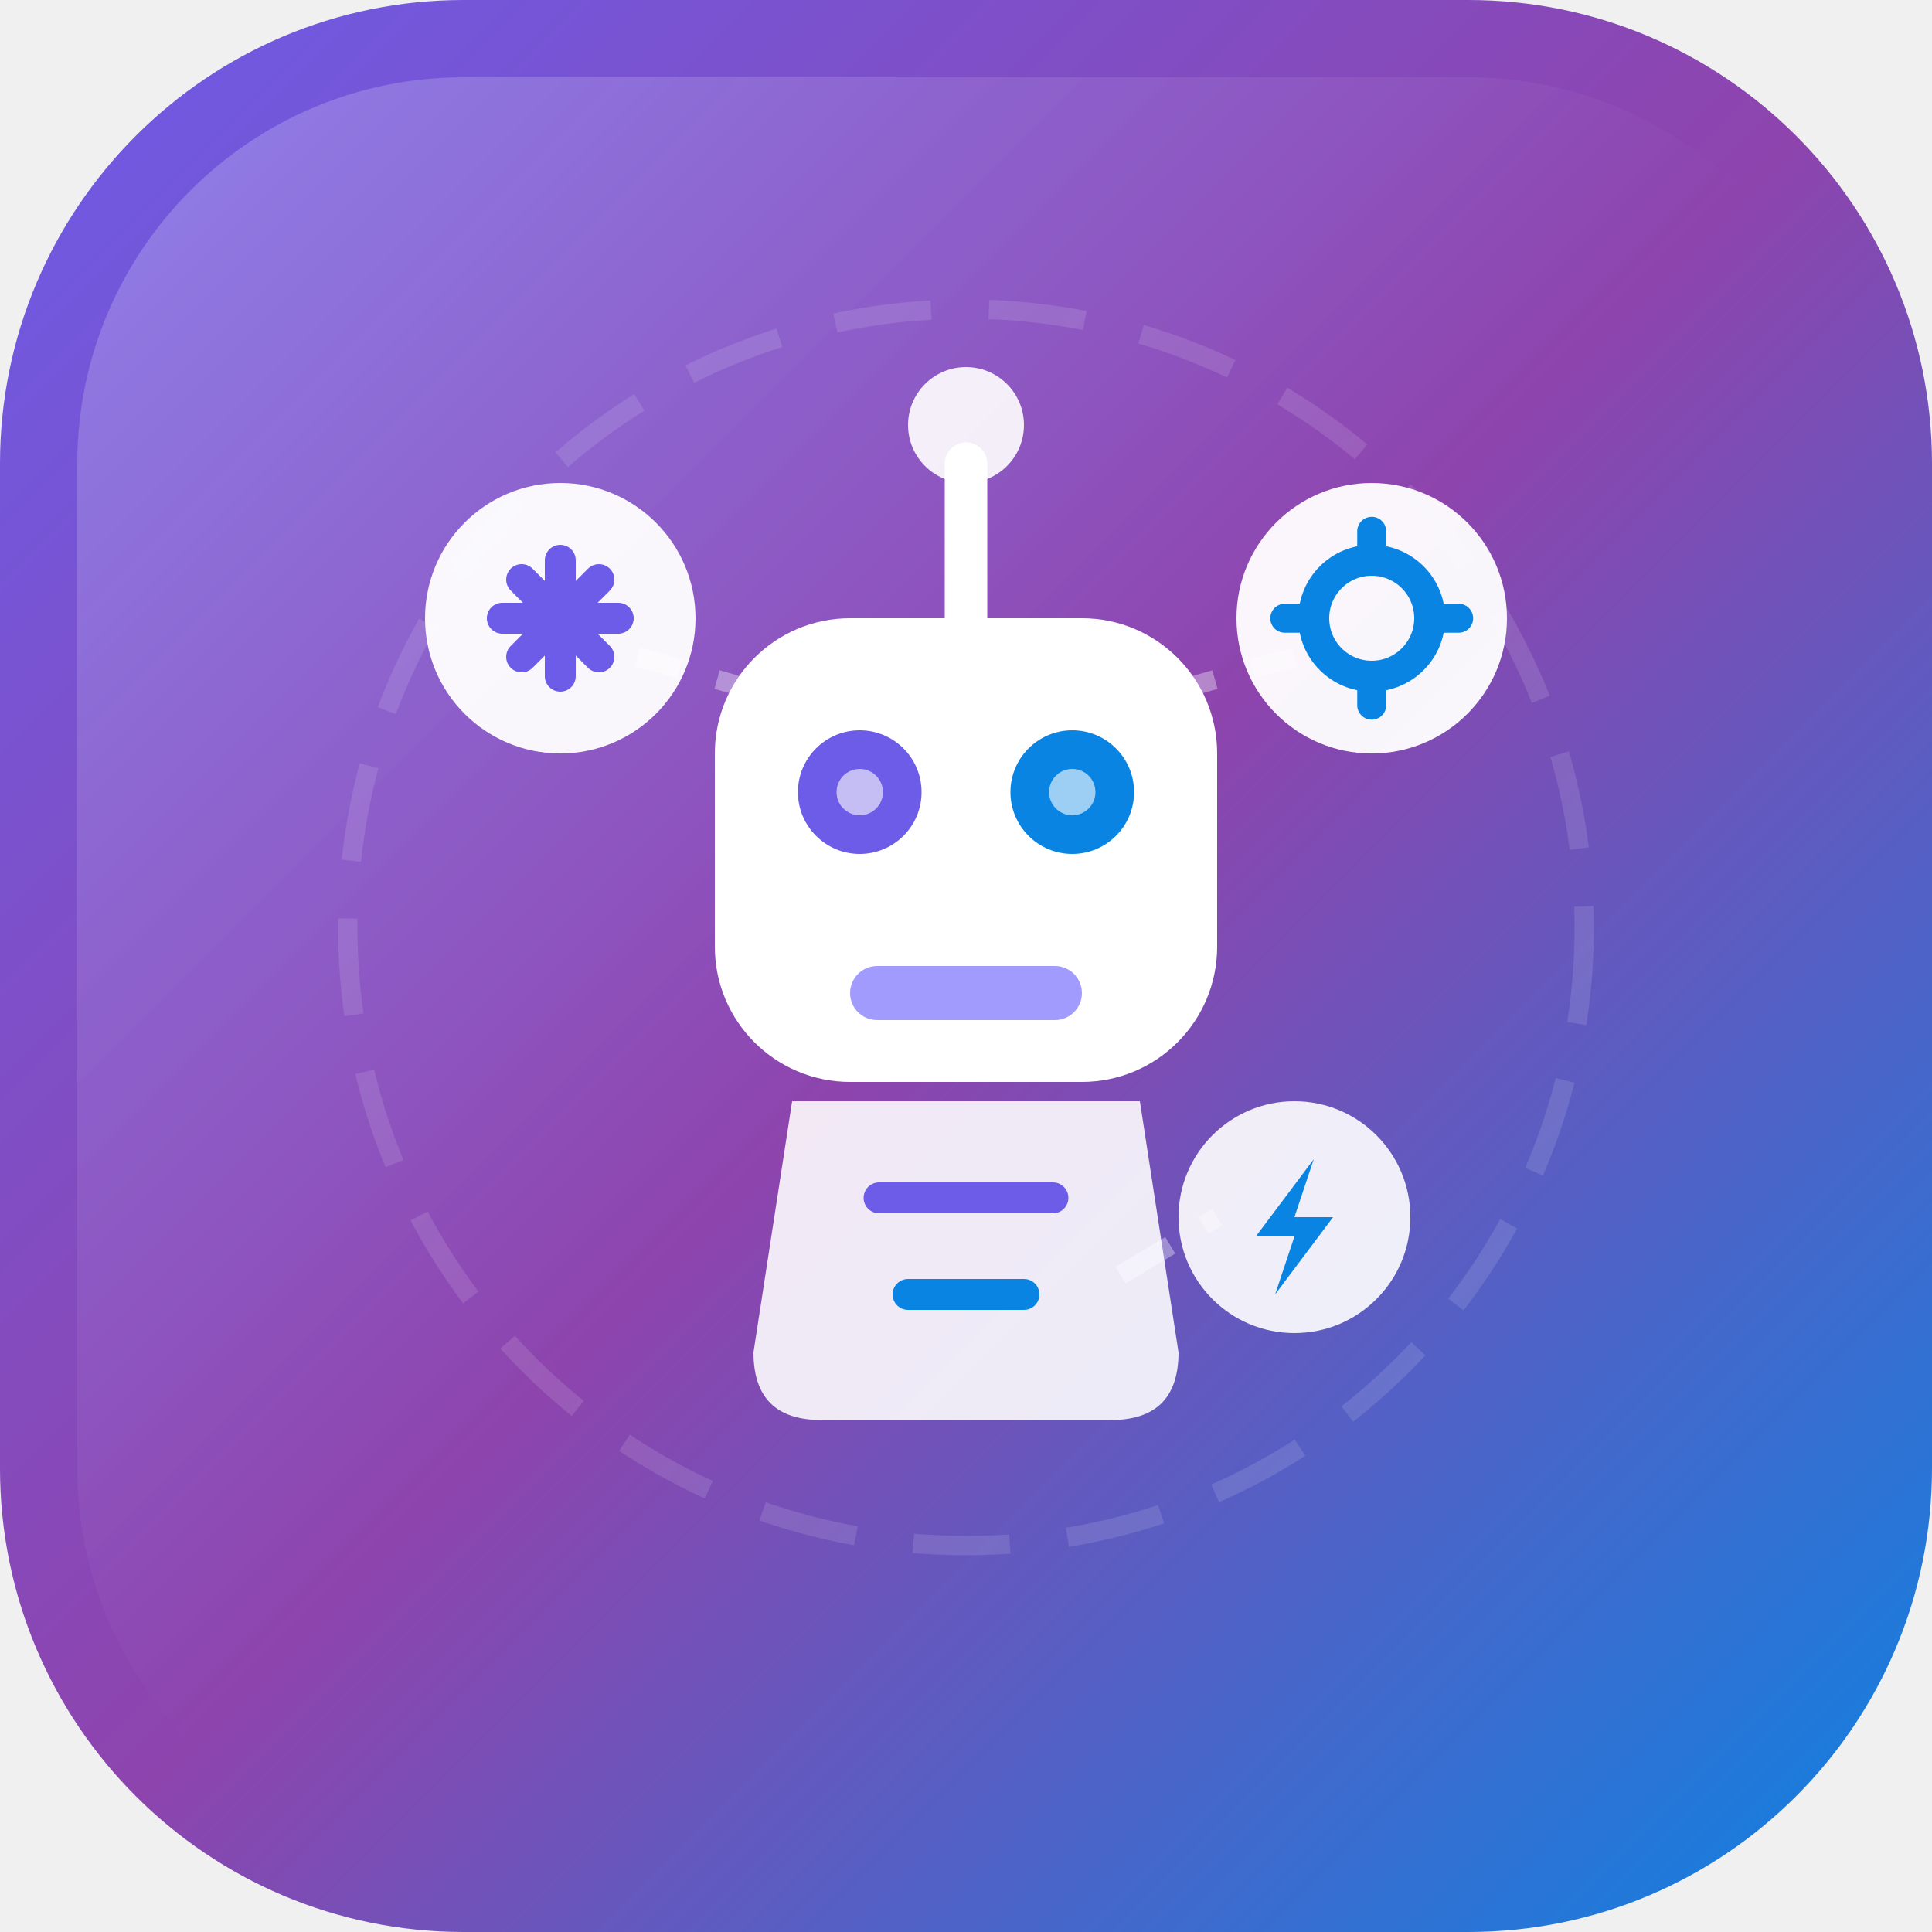
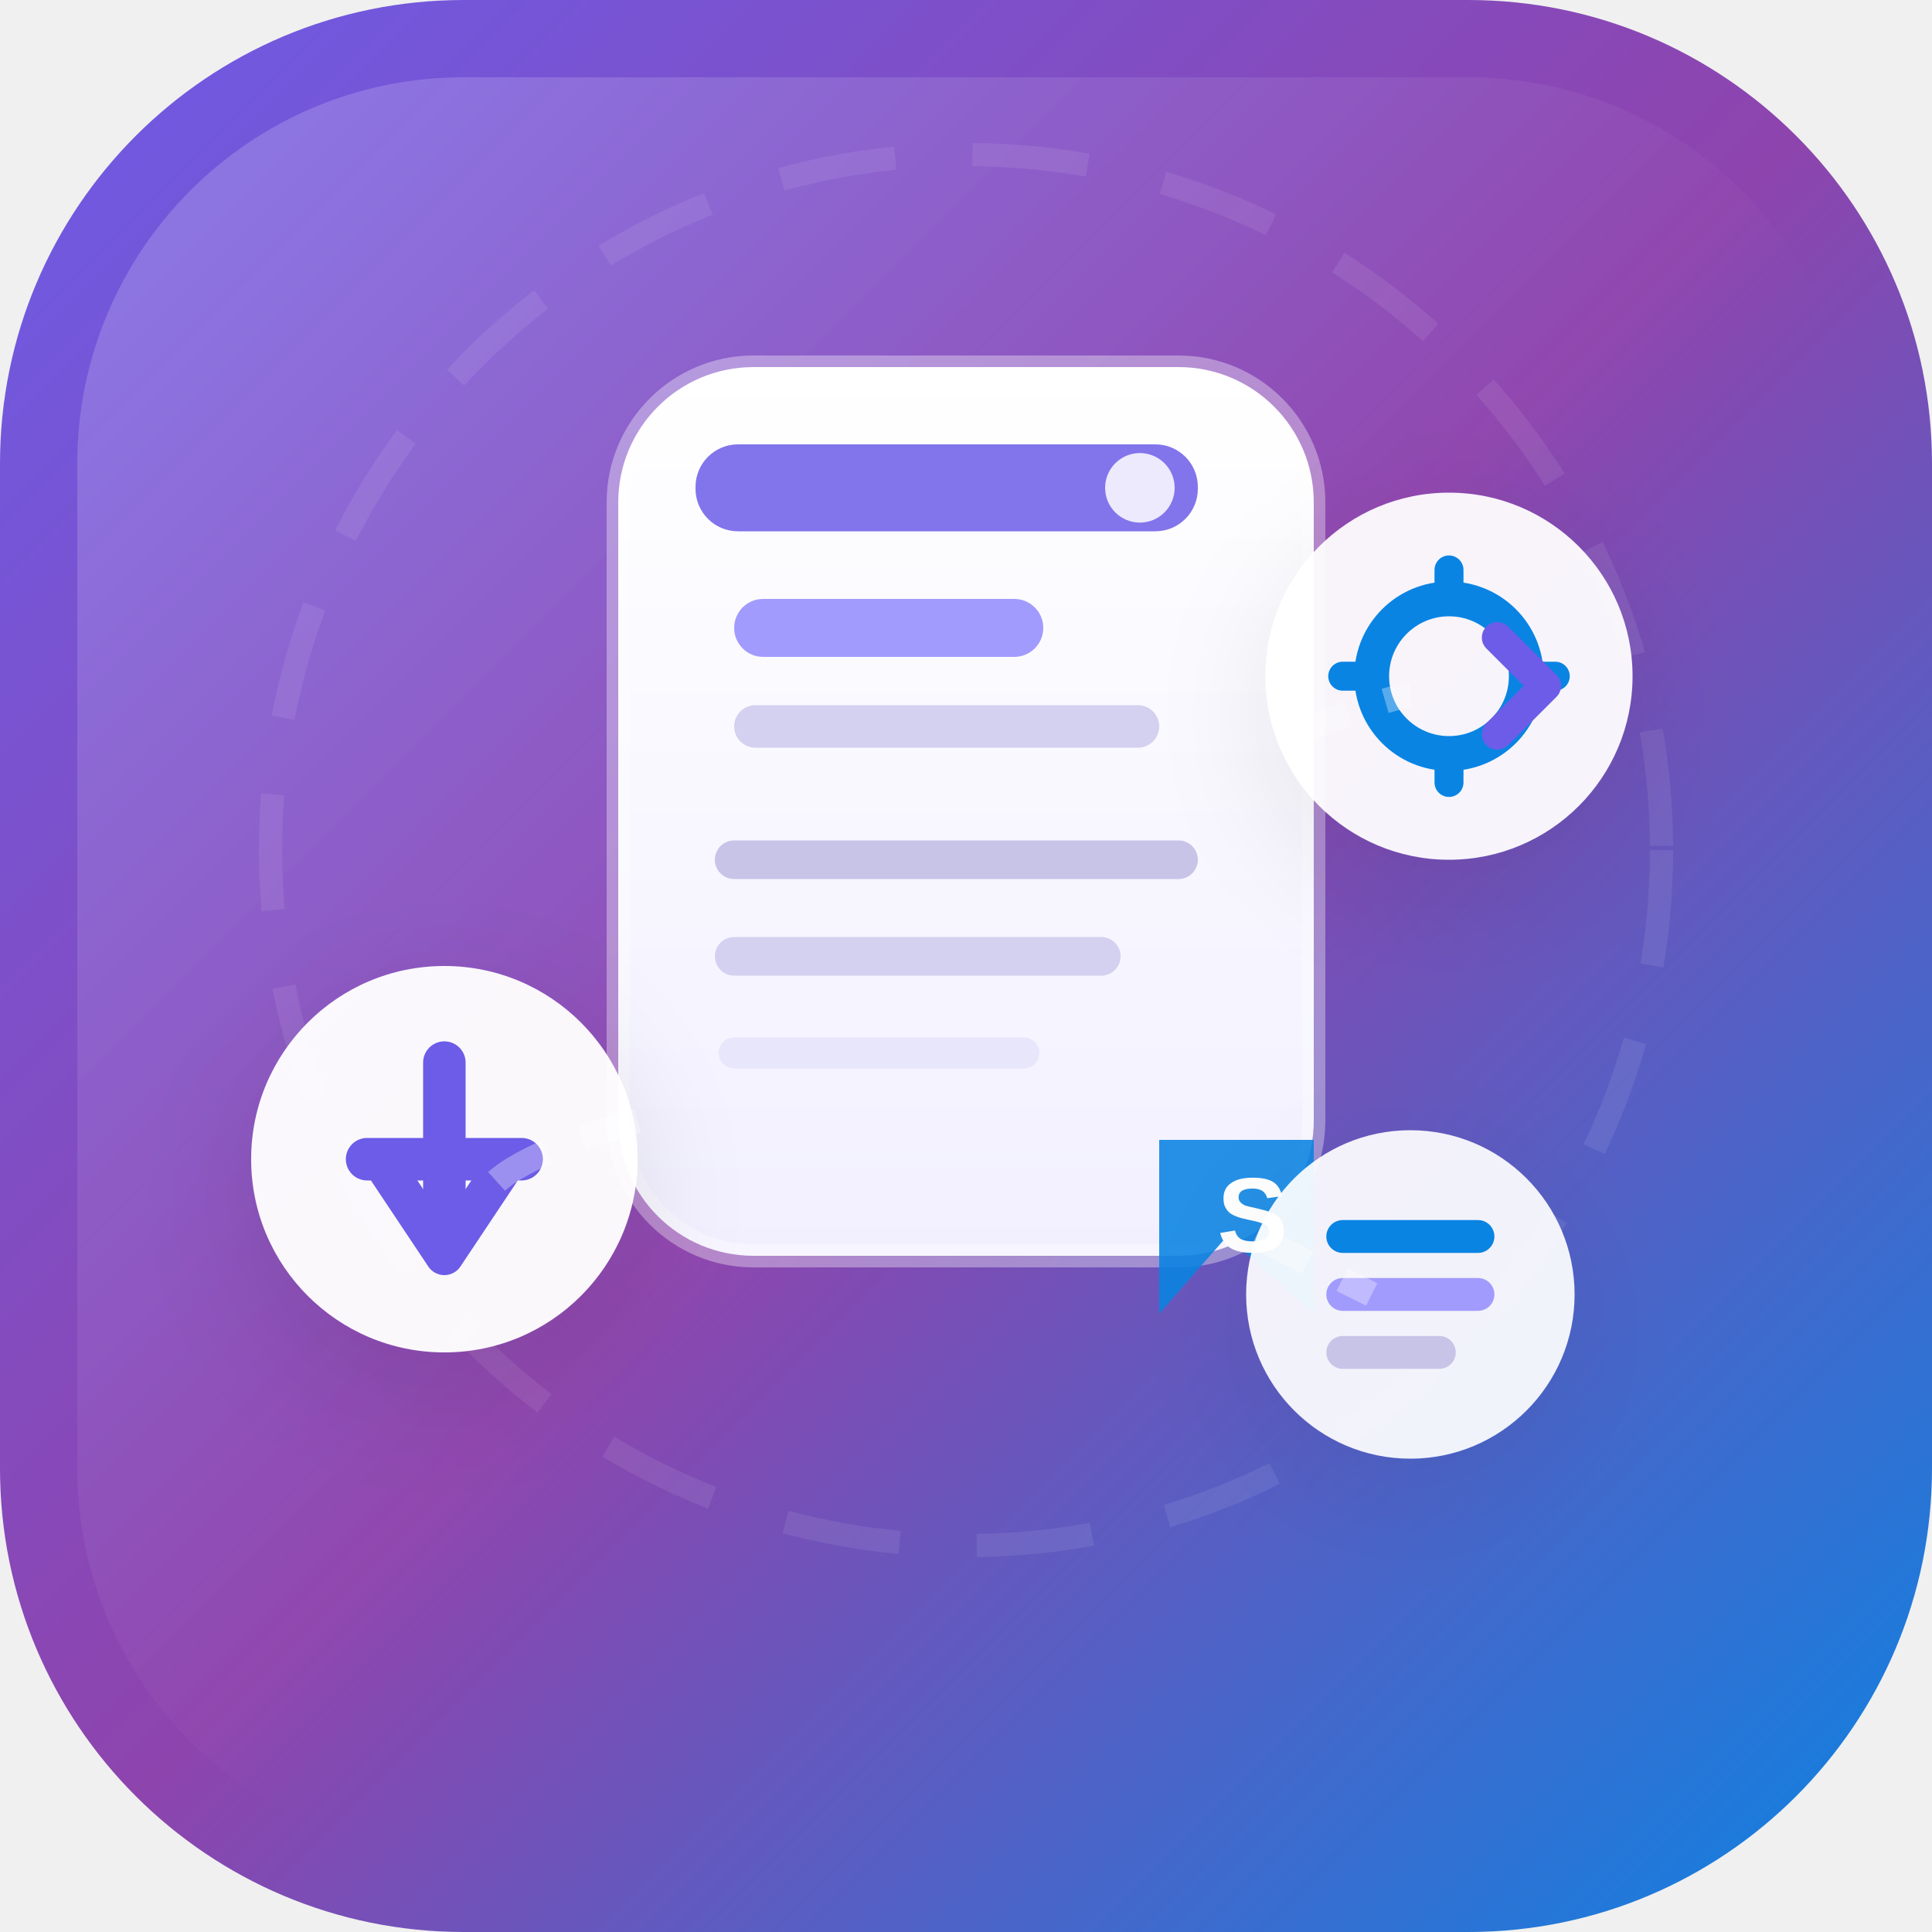
<svg xmlns="http://www.w3.org/2000/svg" width="100" height="100" viewBox="0 0 100 100" fill="none">
  <defs>
    <linearGradient id="bg" x1="0%" y1="0%" x2="100%" y2="100%">
      <stop offset="0%" stop-color="#6C5CE7" />
      <stop offset="50%" stop-color="#8E44AD" />
      <stop offset="100%" stop-color="#0984E3" />
    </linearGradient>
-     <linearGradient id="shine" x1="0" y1="0" x2="50" y2="50" gradientUnits="userSpaceOnUse">
-       <stop offset="0%" stop-color="rgba(255,255,255,0.25)" />
+     <linearGradient id="cardGrad" x1="0" y1="0" x2="0" y2="1">
+       <stop offset="0%" stop-color="#FFFFFF" />
+       <stop offset="100%" stop-color="#F2F0FF" />
+     </linearGradient>
+     <linearGradient id="shine" x1="0" y1="0" x2="55" y2="55" gradientUnits="userSpaceOnUse">
+       <stop offset="0%" stop-color="rgba(255,255,255,0.22)" />
      <stop offset="100%" stop-color="rgba(255,255,255,0)" />
    </linearGradient>
  </defs>
  <rect width="100" height="100" rx="24" fill="url(#bg)" />
  <rect x="4" y="4" width="92" height="92" rx="20" fill="url(#shine)" pointer-events="none" />
  <g transform="translate(50, 48)">
-     <circle cx="0" cy="0" r="32" stroke="rgba(255,255,255,0.12)" stroke-width="1" stroke-dasharray="5 3" fill="none" />
-     <g transform="translate(-21, -16)">
-       <circle r="7" fill="white" opacity="0.95" />
-       <path d="M-3 0 L3 0 M0 -3 L0 3 M-2 -2 L2 2 M-2 2 L2 -2" stroke="#6C5CE7" stroke-width="1.6" stroke-linecap="round" />
+     <circle cx="0" cy="-4" r="36" stroke="rgba(255,255,255,0.08)" stroke-width="1.2" stroke-dasharray="6 4" fill="none" />
+     <g transform="translate(0, -5)">
+       <rect x="-18" y="-24" width="36" height="46" rx="7" fill="url(#cardGrad)" stroke="rgba(255,255,255,0.35)" stroke-width="1.2" />
+       <rect x="-14" y="-20" width="26" height="4.5" rx="2.2" fill="#6C5CE7" opacity="0.85" />
+       <circle cx="9" cy="-17.75" r="1.8" fill="white" opacity="0.85" />
+       <rect x="-12" y="-12" width="16" height="3" rx="1.5" fill="#A29BFE" />
+       <rect x="-12" y="-6.5" width="22" height="2.2" rx="1.1" fill="#D4D0F0" />
+       <line x1="-12" y1="1.5" x2="11" y2="1.5" stroke="#C8C4E8" stroke-width="2" stroke-linecap="round" />
+       <line x1="-12" y1="6.5" x2="7" y2="6.5" stroke="#D4D0F0" stroke-width="2" stroke-linecap="round" />
+       <line x1="-12" y1="11.5" x2="3" y2="11.5" stroke="#E8E6FA" stroke-width="1.6" stroke-linecap="round" />
+       <path d="M10 16 L18 16 L18 25 L13.5 21 L10 25 Z" fill="#0984E3" opacity="0.88" />
+       <text x="13" y="21.8" font-size="5.5" font-weight="bold" fill="white" font-family="Arial,sans-serif">S</text>
    </g>
-     <g transform="translate(21, -16)">
-       <circle r="7" fill="white" opacity="0.95" />
-       <circle r="3" stroke="#0984E3" stroke-width="1.6" fill="none" />
-       <path d="M0 -4.5 L0 -3.5 M0 3.5 L0 4.5 M-4.5 0 L-3.5 0 M3.5 0 L4.5 0" stroke="#0984E3" stroke-width="1.5" stroke-linecap="round" />
+     <g transform="translate(-27, 12)">
+       <circle r="10" fill="white" opacity="0.96" filter="drop-shadow(0 2px 3px rgba(0,0,0,0.1))" />
+       <path d="M0 -5 L0 3.5 M-4 0 L4 0" stroke="#6C5CE7" stroke-width="2.2" stroke-linecap="round" />
+       <path d="M-3 0.5 L0 5 L3 0.5" stroke="#6C5CE7" stroke-width="2" stroke-linecap="round" stroke-linejoin="round" fill="none" />
    </g>
-     <g transform="translate(17, 15)">
-       <circle r="6" fill="white" opacity="0.9" />
-       <path d="M1 -3 L-2 1 L0 1 L-1 4 L2 0 L0 0 Z" fill="#0984E3" />
+     <g transform="translate(25, -13)">
+       <circle r="9.5" fill="white" opacity="0.94" filter="drop-shadow(0 2px 3px rgba(0,0,0,0.08))" />
+       <circle cx="0" cy="0" r="4" stroke="#0984E3" stroke-width="1.8" fill="none" />
+       <path d="M0 -5.5 L0 -4 M0 4 L0 5.5 M-5.5 0 L-4 0 M4 0 L5.5 0" stroke="#0984E3" stroke-width="1.5" stroke-linecap="round" />
+       <path d="M2.5 -2 L5 0.5 L2.5 3" stroke="#6C5CE7" stroke-width="1.6" stroke-linecap="round" stroke-linejoin="round" fill="none" />
    </g>
-     <g>
-       <rect x="-13" y="-16" width="26" height="24" rx="7" fill="white" />
-       <line x1="0" y1="-16" x2="0" y2="-24" stroke="white" stroke-width="2.2" stroke-linecap="round" />
-       <circle cx="0" cy="-26" r="3" fill="white" opacity="0.9" />
-       <circle cx="-5.5" cy="-7" r="3.2" fill="#6C5CE7" />
-       <circle cx="-5.5" cy="-7" r="1.2" fill="white" opacity="0.6" />
-       <circle cx="5.5" cy="-7" r="3.2" fill="#0984E3" />
-       <circle cx="5.5" cy="-7" r="1.2" fill="white" opacity="0.6" />
-       <rect x="-6" y="2" width="12" height="2.8" rx="1.4" fill="#A29BFE" />
-       <path d="M-9 9 L-11 22 Q-11 25.5 -7.5 25.5 L7.5 25.5 Q11 25.5 11 22 L9 9 Z" fill="white" opacity="0.88" />
-       <line x1="-4.5" y1="14" x2="4.5" y2="14" stroke="#6C5CE7" stroke-width="1.6" stroke-linecap="round" />
-       <line x1="-3" y1="19" x2="3" y2="19" stroke="#0984E3" stroke-width="1.6" stroke-linecap="round" />
+     <g transform="translate(23, 19)">
+       <circle r="8.5" fill="white" opacity="0.92" filter="drop-shadow(0 2px 3px rgba(0,0,0,0.06))" />
+       <line x1="-3.5" y1="-3" x2="3.5" y2="-3" stroke="#0984E3" stroke-width="1.7" stroke-linecap="round" />
+       <line x1="-3.5" y1="0" x2="3.5" y2="0" stroke="#A29BFE" stroke-width="1.7" stroke-linecap="round" />
+       <line x1="-3.5" y1="3" x2="1.5" y2="3" stroke="#C8C4E8" stroke-width="1.7" stroke-linecap="round" />
    </g>
-     <line x1="-10" y1="-12" x2="-17" y2="-14" stroke="rgba(255,255,255,0.35)" stroke-width="1" stroke-dasharray="3 2" />
-     <line x1="10" y1="-12" x2="17" y2="-14" stroke="rgba(255,255,255,0.35)" stroke-width="1" stroke-dasharray="3 2" />
-     <line x1="8" y1="18" x2="13" y2="15" stroke="rgba(255,255,255,0.35)" stroke-width="1" stroke-dasharray="3 2" />
+     <path d="M-17 10 Q-24 12 -25 14" stroke="rgba(255,255,255,0.32)" stroke-width="1.3" fill="none" stroke-dasharray="3 2" />
+     <path d="M17 -10 Q22 -12 23 -12" stroke="rgba(255,255,255,0.32)" stroke-width="1.3" fill="none" stroke-dasharray="3 2" />
+     <path d="M15 16 Q19 18 21 19" stroke="rgba(255,255,255,0.32)" stroke-width="1.3" fill="none" stroke-dasharray="3 2" />
  </g>
</svg>
